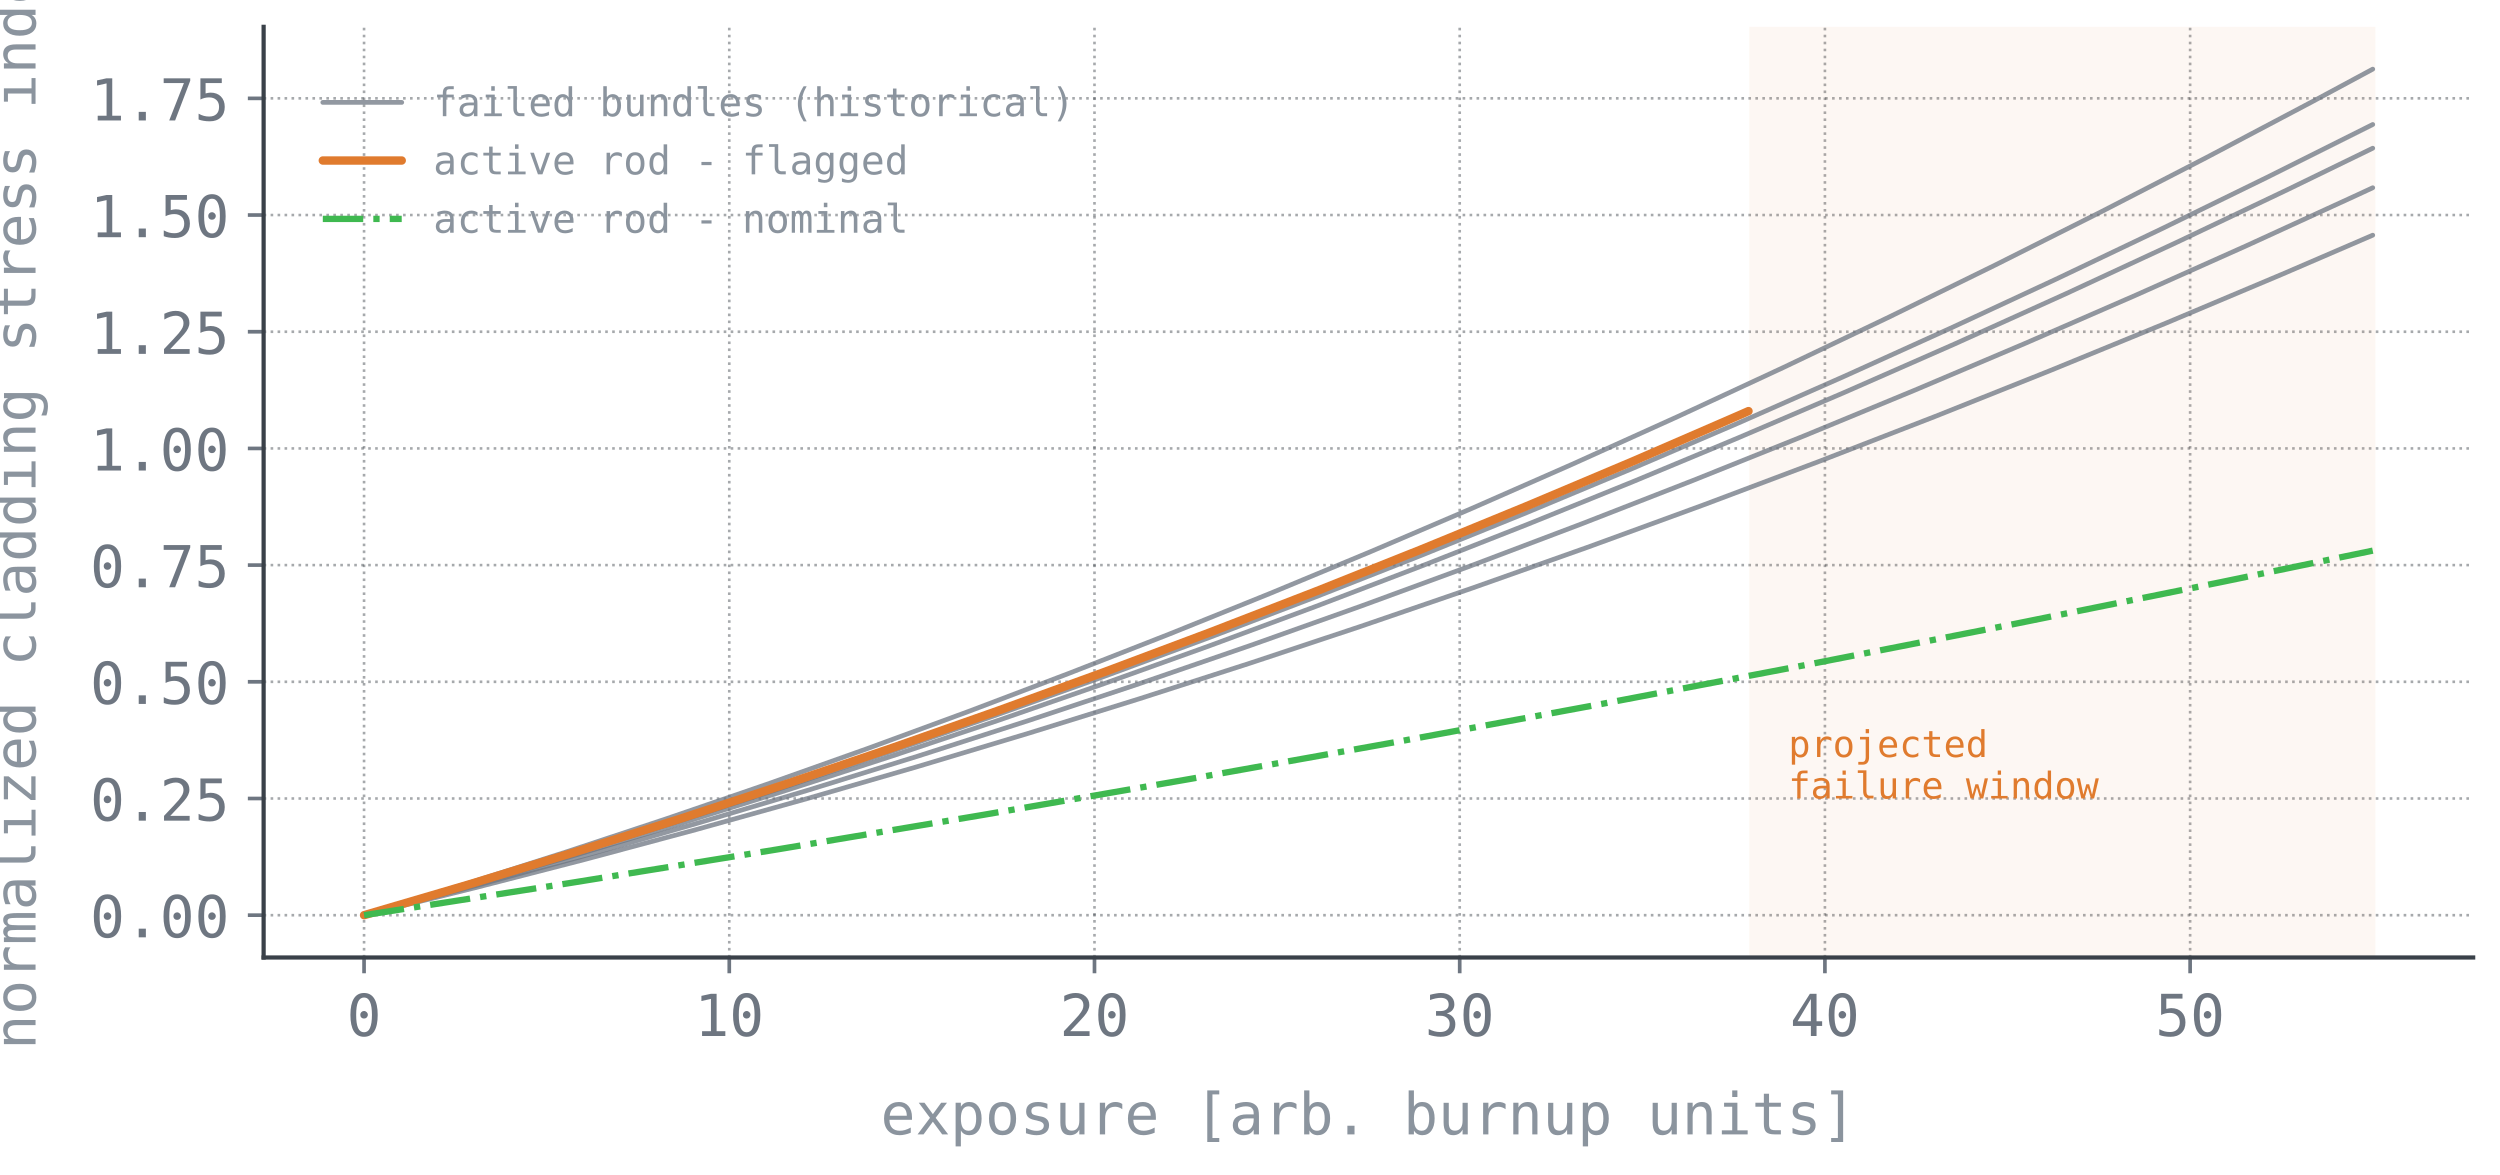
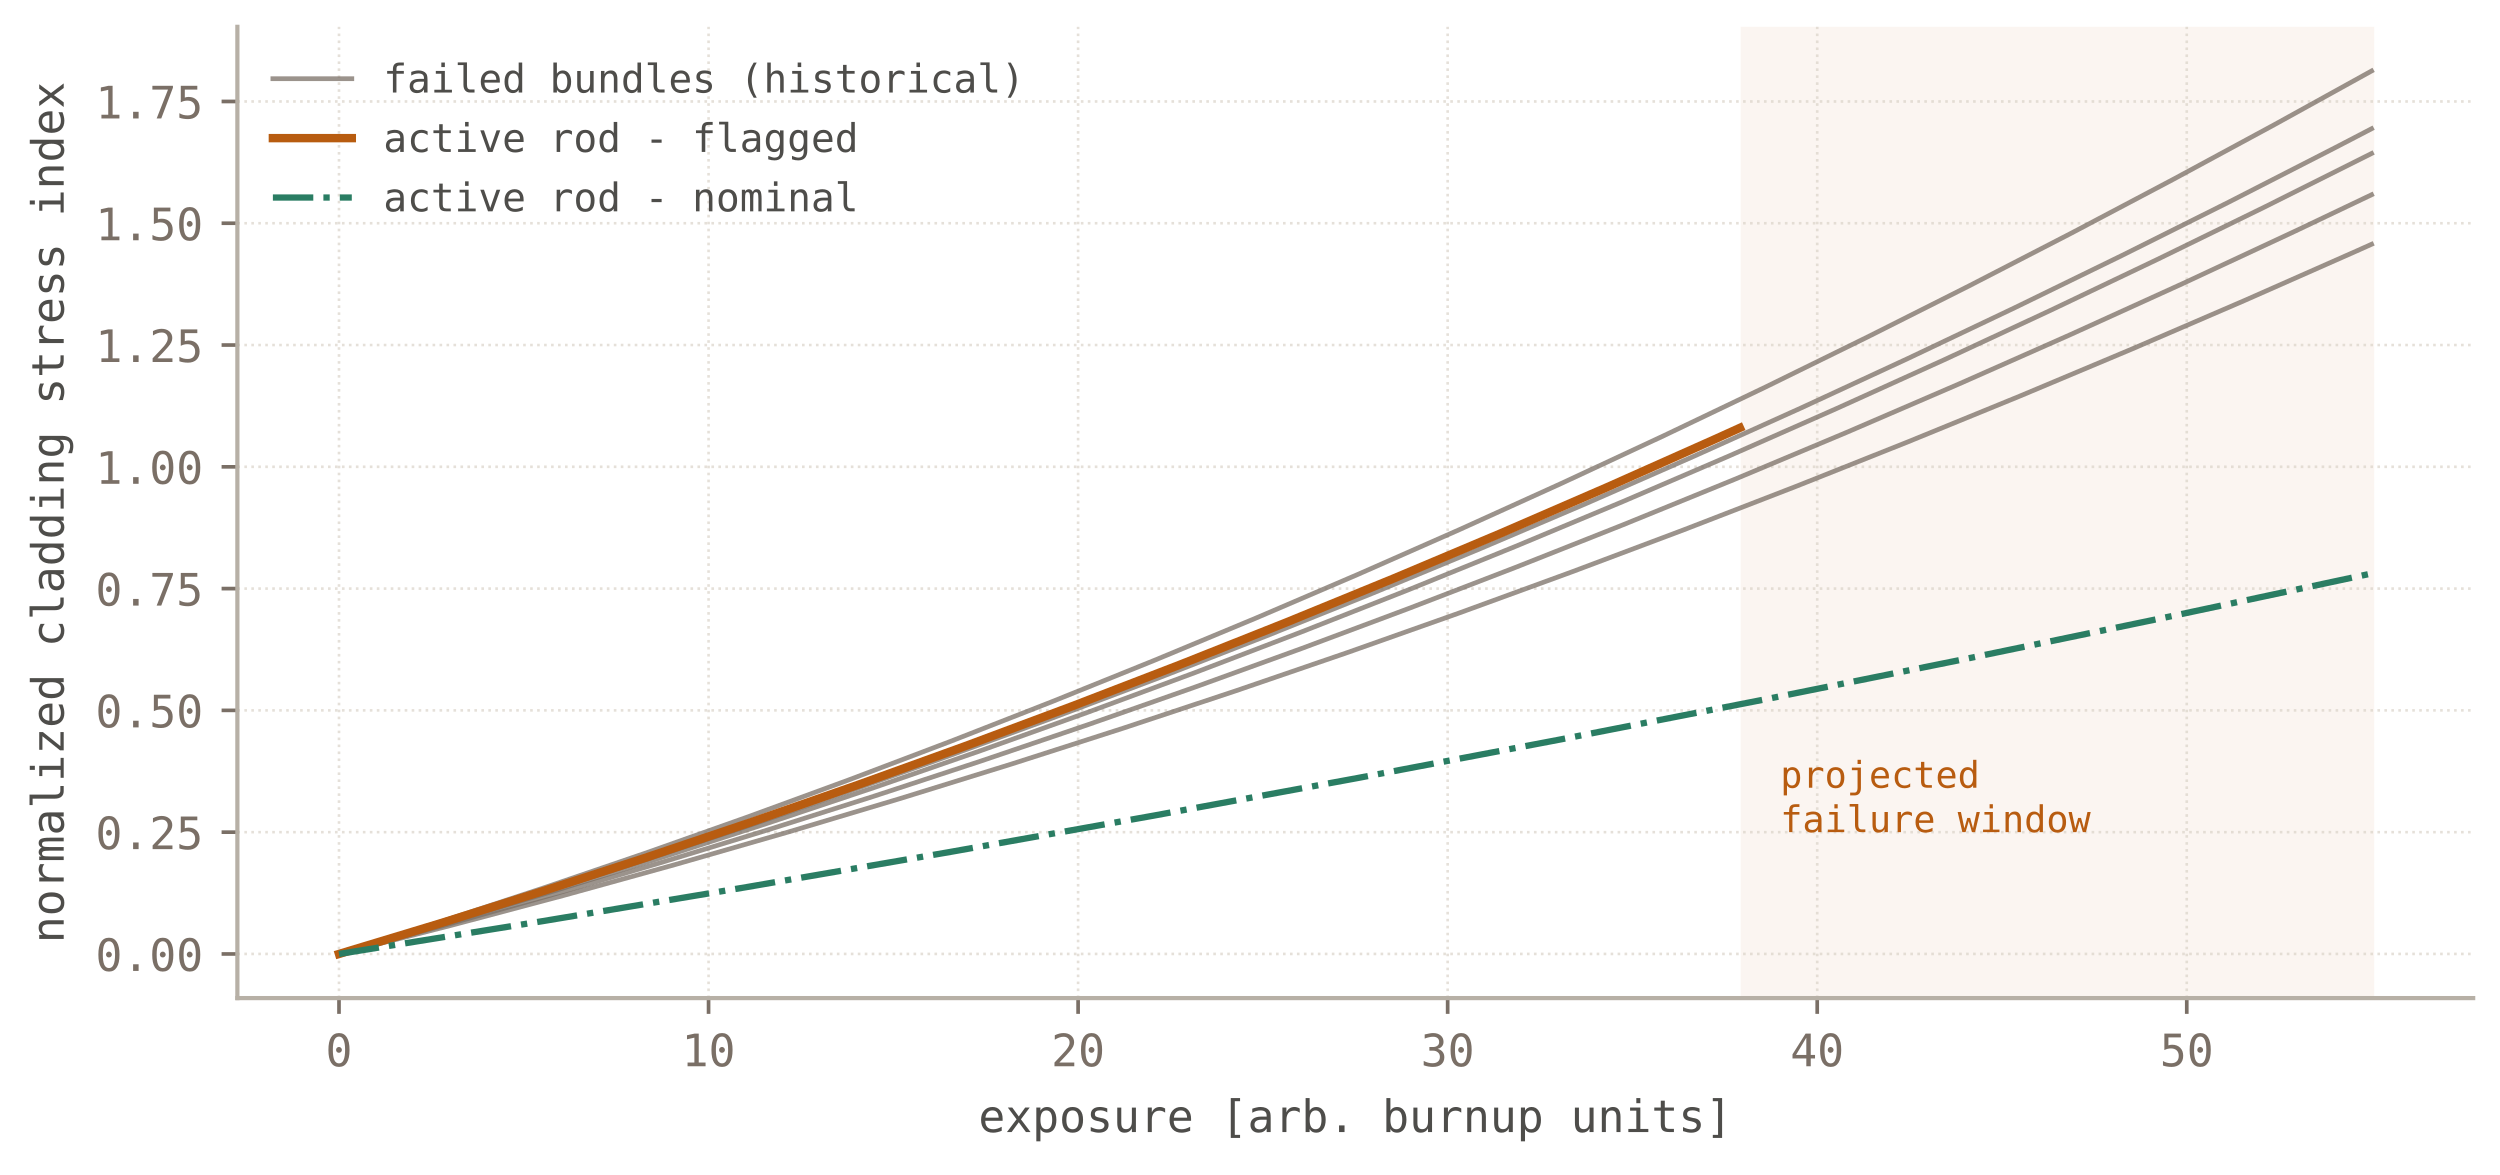
- <svg xmlns="http://www.w3.org/2000/svg" xmlns:xlink="http://www.w3.org/1999/xlink" width="633.6" height="297.6" viewBox="0 0 475.2 223.2">
+ <svg xmlns="http://www.w3.org/2000/svg" xmlns:xlink="http://www.w3.org/1999/xlink" width="475.2pt" height="223.2pt" viewBox="0 0 475.2 223.2" version="1.1">
  <defs>
-     <style>*{stroke-linejoin:round;stroke-linecap:butt}</style>
+     <style type="text/css">*{stroke-linejoin: round; stroke-linecap: butt}</style>
  </defs>
  <g id="figure_1">
-     <path id="patch_1" d="M0 223.2h475.2V0H0z" style="fill:none" />
+     <g id="patch_1">
+       <path d="M 0 223.2  L 475.2 223.2  L 475.2 0  L 0 0  L 0 223.2  z " style="fill: none" />
+     </g>
    <g id="axes_1">
-       <path id="patch_2" d="M50.11 182H470.1V5.1H50.11z" style="fill:none" />
+       <g id="patch_2">
+         <path d="M 45.12 189.718  L 470.1 189.718  L 470.1 5.1  L 45.12 5.1  L 45.12 189.718  z " style="fill: none" />
+       </g>
+       <g id="patch_3">
+         <path d="M 331.367 189.718  L 450.783 189.718  L 450.783 5.1  L 331.367 5.1  z " clip-path="url(#pd023e9a328)" style="fill: #b85c10; opacity: 0.06; stroke: #b85c10; stroke-linejoin: miter" />
+       </g>
      <g id="matplotlib.axis_1">
        <g id="xtick_1">
-           <path id="line2d_1" d="M69.2 182V5.1" clip-path="url(#p071d464d33)" style="fill:none;stroke-dasharray:.5,.825;stroke-dashoffset:0;stroke:#3a4149;stroke-opacity:.45;stroke-width:.5" />
+           <g id="line2d_1">
+             <path d="M 64.437 189.718  L 64.437 5.1  " clip-path="url(#pd023e9a328)" style="fill: none; stroke-dasharray: 0.5,0.825; stroke-dashoffset: 0; stroke: #d7d0c5; stroke-opacity: 0.65; stroke-width: 0.5" />
+           </g>
          <g id="line2d_2">
            <defs>
-               <path id="m73947b0093" d="M0 0v3" style="stroke:#6e7681;stroke-width:.7" />
+               <path id="md32fcd14f1" d="M 0 0  L 0 3  " style="stroke: #7a6f66; stroke-width: 0.7" />
            </defs>
-             <use xlink:href="#m73947b0093" x="69.2" y="182" style="fill:#6e7681;stroke:#6e7681;stroke-width:.7" />
-           </g>
-           <text id="text_1" x="69.2" y="196.917" style="fill:#6e7681;font:11px&quot;JetBrains Mono&quot;,&quot;DejaVu Sans Mono&quot;,monospace;text-anchor:middle">0</text>
+             <g>
+               <use xlink:href="#md32fcd14f1" x="64.437" y="189.718" style="fill: #7a6f66; stroke: #7a6f66; stroke-width: 0.7" />
+             </g>
+           </g>
+           <g id="text_1">
+             <text style="font-size: 8.5px; font-family: 'JetBrains Mono', 'DejaVu Sans Mono', monospace; text-anchor: middle; fill: #7a6f66" x="64.437" y="202.676" transform="rotate(-0 64.43727 202.676)">0</text>
+           </g>
        </g>
        <g id="xtick_2">
-           <path id="line2d_3" d="M138.62 182V5.1" clip-path="url(#p071d464d33)" style="fill:none;stroke-dasharray:.5,.825;stroke-dashoffset:0;stroke:#3a4149;stroke-opacity:.45;stroke-width:.5" />
-           <use xlink:href="#m73947b0093" id="line2d_4" x="138.62" y="182" style="fill:#6e7681;stroke:#6e7681;stroke-width:.7" />
-           <text id="text_2" x="138.62" y="196.917" style="fill:#6e7681;font:11px&quot;JetBrains Mono&quot;,&quot;DejaVu Sans Mono&quot;,monospace;text-anchor:middle">10</text>
+           <g id="line2d_3">
+             <path d="M 134.682 189.718  L 134.682 5.1  " clip-path="url(#pd023e9a328)" style="fill: none; stroke-dasharray: 0.5,0.825; stroke-dashoffset: 0; stroke: #d7d0c5; stroke-opacity: 0.65; stroke-width: 0.5" />
+           </g>
+           <g id="line2d_4">
+             <g>
+               <use xlink:href="#md32fcd14f1" x="134.682" y="189.718" style="fill: #7a6f66; stroke: #7a6f66; stroke-width: 0.7" />
+             </g>
+           </g>
+           <g id="text_2">
+             <text style="font-size: 8.5px; font-family: 'JetBrains Mono', 'DejaVu Sans Mono', monospace; text-anchor: middle; fill: #7a6f66" x="134.682" y="202.676" transform="rotate(-0 134.6819 202.676)">10</text>
+           </g>
        </g>
        <g id="xtick_3">
-           <path id="line2d_5" d="M208.04 182V5.1" clip-path="url(#p071d464d33)" style="fill:none;stroke-dasharray:.5,.825;stroke-dashoffset:0;stroke:#3a4149;stroke-opacity:.45;stroke-width:.5" />
-           <use xlink:href="#m73947b0093" id="line2d_6" x="208.04" y="182" style="fill:#6e7681;stroke:#6e7681;stroke-width:.7" />
-           <text id="text_3" x="208.04" y="196.917" style="fill:#6e7681;font:11px&quot;JetBrains Mono&quot;,&quot;DejaVu Sans Mono&quot;,monospace;text-anchor:middle">20</text>
+           <g id="line2d_5">
+             <path d="M 204.927 189.718  L 204.927 5.1  " clip-path="url(#pd023e9a328)" style="fill: none; stroke-dasharray: 0.5,0.825; stroke-dashoffset: 0; stroke: #d7d0c5; stroke-opacity: 0.65; stroke-width: 0.5" />
+           </g>
+           <g id="line2d_6">
+             <g>
+               <use xlink:href="#md32fcd14f1" x="204.927" y="189.718" style="fill: #7a6f66; stroke: #7a6f66; stroke-width: 0.7" />
+             </g>
+           </g>
+           <g id="text_3">
+             <text style="font-size: 8.5px; font-family: 'JetBrains Mono', 'DejaVu Sans Mono', monospace; text-anchor: middle; fill: #7a6f66" x="204.927" y="202.676" transform="rotate(-0 204.9265 202.676)">20</text>
+           </g>
        </g>
        <g id="xtick_4">
-           <path id="line2d_7" d="M277.46 182V5.1" clip-path="url(#p071d464d33)" style="fill:none;stroke-dasharray:.5,.825;stroke-dashoffset:0;stroke:#3a4149;stroke-opacity:.45;stroke-width:.5" />
-           <use xlink:href="#m73947b0093" id="line2d_8" x="277.46" y="182" style="fill:#6e7681;stroke:#6e7681;stroke-width:.7" />
-           <text id="text_4" x="277.46" y="196.917" style="fill:#6e7681;font:11px&quot;JetBrains Mono&quot;,&quot;DejaVu Sans Mono&quot;,monospace;text-anchor:middle">30</text>
+           <g id="line2d_7">
+             <path d="M 275.171 189.718  L 275.171 5.1  " clip-path="url(#pd023e9a328)" style="fill: none; stroke-dasharray: 0.5,0.825; stroke-dashoffset: 0; stroke: #d7d0c5; stroke-opacity: 0.65; stroke-width: 0.5" />
+           </g>
+           <g id="line2d_8">
+             <g>
+               <use xlink:href="#md32fcd14f1" x="275.171" y="189.718" style="fill: #7a6f66; stroke: #7a6f66; stroke-width: 0.7" />
+             </g>
+           </g>
+           <g id="text_4">
+             <text style="font-size: 8.5px; font-family: 'JetBrains Mono', 'DejaVu Sans Mono', monospace; text-anchor: middle; fill: #7a6f66" x="275.171" y="202.676" transform="rotate(-0 275.1712 202.676)">30</text>
+           </g>
        </g>
        <g id="xtick_5">
-           <path id="line2d_9" d="M346.88 182V5.1" clip-path="url(#p071d464d33)" style="fill:none;stroke-dasharray:.5,.825;stroke-dashoffset:0;stroke:#3a4149;stroke-opacity:.45;stroke-width:.5" />
-           <use xlink:href="#m73947b0093" id="line2d_10" x="346.88" y="182" style="fill:#6e7681;stroke:#6e7681;stroke-width:.7" />
-           <text id="text_5" x="346.88" y="196.917" style="fill:#6e7681;font:11px&quot;JetBrains Mono&quot;,&quot;DejaVu Sans Mono&quot;,monospace;text-anchor:middle">40</text>
+           <g id="line2d_9">
+             <path d="M 345.416 189.718  L 345.416 5.1  " clip-path="url(#pd023e9a328)" style="fill: none; stroke-dasharray: 0.5,0.825; stroke-dashoffset: 0; stroke: #d7d0c5; stroke-opacity: 0.65; stroke-width: 0.5" />
+           </g>
+           <g id="line2d_10">
+             <g>
+               <use xlink:href="#md32fcd14f1" x="345.416" y="189.718" style="fill: #7a6f66; stroke: #7a6f66; stroke-width: 0.7" />
+             </g>
+           </g>
+           <g id="text_5">
+             <text style="font-size: 8.5px; font-family: 'JetBrains Mono', 'DejaVu Sans Mono', monospace; text-anchor: middle; fill: #7a6f66" x="345.416" y="202.676" transform="rotate(-0 345.4158 202.676)">40</text>
+           </g>
        </g>
        <g id="xtick_6">
-           <path id="line2d_11" d="M416.3 182V5.1" clip-path="url(#p071d464d33)" style="fill:none;stroke-dasharray:.5,.825;stroke-dashoffset:0;stroke:#3a4149;stroke-opacity:.45;stroke-width:.5" />
-           <use xlink:href="#m73947b0093" id="line2d_12" x="416.3" y="182" style="fill:#6e7681;stroke:#6e7681;stroke-width:.7" />
-           <text id="text_6" x="416.3" y="196.917" style="fill:#6e7681;font:11px&quot;JetBrains Mono&quot;,&quot;DejaVu Sans Mono&quot;,monospace;text-anchor:middle">50</text>
-         </g>
-         <text id="text_7" x="260.105" y="215.621" style="fill:#8b949e;font:11px&quot;JetBrains Mono&quot;,&quot;DejaVu Sans Mono&quot;,monospace;text-anchor:middle">exposure  [arb. burnup units]</text>
+           <g id="line2d_11">
+             <path d="M 415.66 189.718  L 415.66 5.1  " clip-path="url(#pd023e9a328)" style="fill: none; stroke-dasharray: 0.5,0.825; stroke-dashoffset: 0; stroke: #d7d0c5; stroke-opacity: 0.65; stroke-width: 0.5" />
+           </g>
+           <g id="line2d_12">
+             <g>
+               <use xlink:href="#md32fcd14f1" x="415.66" y="189.718" style="fill: #7a6f66; stroke: #7a6f66; stroke-width: 0.7" />
+             </g>
+           </g>
+           <g id="text_6">
+             <text style="font-size: 8.5px; font-family: 'JetBrains Mono', 'DejaVu Sans Mono', monospace; text-anchor: middle; fill: #7a6f66" x="415.66" y="202.676" transform="rotate(-0 415.6604 202.676)">50</text>
+           </g>
+         </g>
+         <g id="text_7">
+           <text style="font-size: 8.5px; font-family: 'JetBrains Mono', 'DejaVu Sans Mono', monospace; text-anchor: middle; fill: #4e4d4a" x="257.61" y="215.177" transform="rotate(-0 257.61 215.1767)">exposure  [arb. burnup units]</text>
+         </g>
      </g>
      <g id="matplotlib.axis_2">
        <g id="ytick_1">
-           <path id="line2d_13" d="M50.11 173.96H470.1" clip-path="url(#p071d464d33)" style="fill:none;stroke-dasharray:.5,.825;stroke-dashoffset:0;stroke:#3a4149;stroke-opacity:.45;stroke-width:.5" />
+           <g id="line2d_13">
+             <path d="M 45.12 181.326  L 470.1 181.326  " clip-path="url(#pd023e9a328)" style="fill: none; stroke-dasharray: 0.5,0.825; stroke-dashoffset: 0; stroke: #d7d0c5; stroke-opacity: 0.65; stroke-width: 0.5" />
+           </g>
          <g id="line2d_14">
            <defs>
-               <path id="mb4817f355a" d="M0 0h-3" style="stroke:#6e7681;stroke-width:.7" />
+               <path id="mabb9070497" d="M 0 0  L -3 0  " style="stroke: #7a6f66; stroke-width: 0.7" />
            </defs>
-             <use xlink:href="#mb4817f355a" x="50.11" y="173.959" style="fill:#6e7681;stroke:#6e7681;stroke-width:.7" />
-           </g>
-           <text id="text_8" x="43.61" y="178.167" style="fill:#6e7681;font:11px&quot;JetBrains Mono&quot;,&quot;DejaVu Sans Mono&quot;,monospace;text-anchor:end">0.00</text>
+             <g>
+               <use xlink:href="#mabb9070497" x="45.12" y="181.326" style="fill: #7a6f66; stroke: #7a6f66; stroke-width: 0.7" />
+             </g>
+           </g>
+           <g id="text_8">
+             <text style="font-size: 8.5px; font-family: 'JetBrains Mono', 'DejaVu Sans Mono', monospace; text-anchor: end; fill: #7a6f66" x="38.62" y="184.555" transform="rotate(-0 38.62 184.5553)">0.00</text>
+           </g>
        </g>
        <g id="ytick_2">
-           <path id="line2d_15" d="M50.11 151.778H470.1" clip-path="url(#p071d464d33)" style="fill:none;stroke-dasharray:.5,.825;stroke-dashoffset:0;stroke:#3a4149;stroke-opacity:.45;stroke-width:.5" />
-           <use xlink:href="#mb4817f355a" id="line2d_16" x="50.11" y="151.778" style="fill:#6e7681;stroke:#6e7681;stroke-width:.7" />
-           <text id="text_9" x="43.61" y="155.987" style="fill:#6e7681;font:11px&quot;JetBrains Mono&quot;,&quot;DejaVu Sans Mono&quot;,monospace;text-anchor:end">0.25</text>
+           <g id="line2d_15">
+             <path d="M 45.12 158.178  L 470.1 158.178  " clip-path="url(#pd023e9a328)" style="fill: none; stroke-dasharray: 0.5,0.825; stroke-dashoffset: 0; stroke: #d7d0c5; stroke-opacity: 0.65; stroke-width: 0.5" />
+           </g>
+           <g id="line2d_16">
+             <g>
+               <use xlink:href="#mabb9070497" x="45.12" y="158.178" style="fill: #7a6f66; stroke: #7a6f66; stroke-width: 0.7" />
+             </g>
+           </g>
+           <g id="text_9">
+             <text style="font-size: 8.5px; font-family: 'JetBrains Mono', 'DejaVu Sans Mono', monospace; text-anchor: end; fill: #7a6f66" x="38.62" y="161.407" transform="rotate(-0 38.62 161.4067)">0.25</text>
+           </g>
        </g>
        <g id="ytick_3">
-           <path id="line2d_17" d="M50.11 129.597H470.1" clip-path="url(#p071d464d33)" style="fill:none;stroke-dasharray:.5,.825;stroke-dashoffset:0;stroke:#3a4149;stroke-opacity:.45;stroke-width:.5" />
-           <use xlink:href="#mb4817f355a" id="line2d_18" x="50.11" y="129.597" style="fill:#6e7681;stroke:#6e7681;stroke-width:.7" />
-           <text id="text_10" x="43.61" y="133.806" style="fill:#6e7681;font:11px&quot;JetBrains Mono&quot;,&quot;DejaVu Sans Mono&quot;,monospace;text-anchor:end">0.50</text>
+           <g id="line2d_17">
+             <path d="M 45.12 135.029  L 470.1 135.029  " clip-path="url(#pd023e9a328)" style="fill: none; stroke-dasharray: 0.5,0.825; stroke-dashoffset: 0; stroke: #d7d0c5; stroke-opacity: 0.65; stroke-width: 0.5" />
+           </g>
+           <g id="line2d_18">
+             <g>
+               <use xlink:href="#mabb9070497" x="45.12" y="135.029" style="fill: #7a6f66; stroke: #7a6f66; stroke-width: 0.7" />
+             </g>
+           </g>
+           <g id="text_10">
+             <text style="font-size: 8.5px; font-family: 'JetBrains Mono', 'DejaVu Sans Mono', monospace; text-anchor: end; fill: #7a6f66" x="38.62" y="138.258" transform="rotate(-0 38.62 138.2581)">0.50</text>
+           </g>
        </g>
        <g id="ytick_4">
-           <path id="line2d_19" d="M50.11 107.417H470.1" clip-path="url(#p071d464d33)" style="fill:none;stroke-dasharray:.5,.825;stroke-dashoffset:0;stroke:#3a4149;stroke-opacity:.45;stroke-width:.5" />
-           <use xlink:href="#mb4817f355a" id="line2d_20" x="50.11" y="107.417" style="fill:#6e7681;stroke:#6e7681;stroke-width:.7" />
-           <text id="text_11" x="43.61" y="111.625" style="fill:#6e7681;font:11px&quot;JetBrains Mono&quot;,&quot;DejaVu Sans Mono&quot;,monospace;text-anchor:end">0.75</text>
+           <g id="line2d_19">
+             <path d="M 45.12 111.881  L 470.1 111.881  " clip-path="url(#pd023e9a328)" style="fill: none; stroke-dasharray: 0.5,0.825; stroke-dashoffset: 0; stroke: #d7d0c5; stroke-opacity: 0.65; stroke-width: 0.5" />
+           </g>
+           <g id="line2d_20">
+             <g>
+               <use xlink:href="#mabb9070497" x="45.12" y="111.881" style="fill: #7a6f66; stroke: #7a6f66; stroke-width: 0.7" />
+             </g>
+           </g>
+           <g id="text_11">
+             <text style="font-size: 8.5px; font-family: 'JetBrains Mono', 'DejaVu Sans Mono', monospace; text-anchor: end; fill: #7a6f66" x="38.62" y="115.11" transform="rotate(-0 38.62 115.1096)">0.75</text>
+           </g>
        </g>
        <g id="ytick_5">
-           <path id="line2d_21" d="M50.11 85.236H470.1" clip-path="url(#p071d464d33)" style="fill:none;stroke-dasharray:.5,.825;stroke-dashoffset:0;stroke:#3a4149;stroke-opacity:.45;stroke-width:.5" />
-           <use xlink:href="#mb4817f355a" id="line2d_22" x="50.11" y="85.236" style="fill:#6e7681;stroke:#6e7681;stroke-width:.7" />
-           <text id="text_12" x="43.61" y="89.444" style="fill:#6e7681;font:11px&quot;JetBrains Mono&quot;,&quot;DejaVu Sans Mono&quot;,monospace;text-anchor:end">1.00</text>
+           <g id="line2d_21">
+             <path d="M 45.12 88.732  L 470.1 88.732  " clip-path="url(#pd023e9a328)" style="fill: none; stroke-dasharray: 0.5,0.825; stroke-dashoffset: 0; stroke: #d7d0c5; stroke-opacity: 0.65; stroke-width: 0.5" />
+           </g>
+           <g id="line2d_22">
+             <g>
+               <use xlink:href="#mabb9070497" x="45.12" y="88.732" style="fill: #7a6f66; stroke: #7a6f66; stroke-width: 0.7" />
+             </g>
+           </g>
+           <g id="text_12">
+             <text style="font-size: 8.5px; font-family: 'JetBrains Mono', 'DejaVu Sans Mono', monospace; text-anchor: end; fill: #7a6f66" x="38.62" y="91.961" transform="rotate(-0 38.62 91.961)">1.00</text>
+           </g>
        </g>
        <g id="ytick_6">
-           <path id="line2d_23" d="M50.11 63.055H470.1" clip-path="url(#p071d464d33)" style="fill:none;stroke-dasharray:.5,.825;stroke-dashoffset:0;stroke:#3a4149;stroke-opacity:.45;stroke-width:.5" />
-           <use xlink:href="#mb4817f355a" id="line2d_24" x="50.11" y="63.055" style="fill:#6e7681;stroke:#6e7681;stroke-width:.7" />
-           <text id="text_13" x="43.61" y="67.263" style="fill:#6e7681;font:11px&quot;JetBrains Mono&quot;,&quot;DejaVu Sans Mono&quot;,monospace;text-anchor:end">1.25</text>
+           <g id="line2d_23">
+             <path d="M 45.12 65.583  L 470.1 65.583  " clip-path="url(#pd023e9a328)" style="fill: none; stroke-dasharray: 0.5,0.825; stroke-dashoffset: 0; stroke: #d7d0c5; stroke-opacity: 0.65; stroke-width: 0.5" />
+           </g>
+           <g id="line2d_24">
+             <g>
+               <use xlink:href="#mabb9070497" x="45.12" y="65.583" style="fill: #7a6f66; stroke: #7a6f66; stroke-width: 0.7" />
+             </g>
+           </g>
+           <g id="text_13">
+             <text style="font-size: 8.5px; font-family: 'JetBrains Mono', 'DejaVu Sans Mono', monospace; text-anchor: end; fill: #7a6f66" x="38.62" y="68.812" transform="rotate(-0 38.62 68.81243)">1.25</text>
+           </g>
        </g>
        <g id="ytick_7">
-           <path id="line2d_25" d="M50.11 40.874H470.1" clip-path="url(#p071d464d33)" style="fill:none;stroke-dasharray:.5,.825;stroke-dashoffset:0;stroke:#3a4149;stroke-opacity:.45;stroke-width:.5" />
-           <use xlink:href="#mb4817f355a" id="line2d_26" x="50.11" y="40.874" style="fill:#6e7681;stroke:#6e7681;stroke-width:.7" />
-           <text id="text_14" x="43.61" y="45.082" style="fill:#6e7681;font:11px&quot;JetBrains Mono&quot;,&quot;DejaVu Sans Mono&quot;,monospace;text-anchor:end">1.50</text>
+           <g id="line2d_25">
+             <path d="M 45.12 42.435  L 470.1 42.435  " clip-path="url(#pd023e9a328)" style="fill: none; stroke-dasharray: 0.5,0.825; stroke-dashoffset: 0; stroke: #d7d0c5; stroke-opacity: 0.65; stroke-width: 0.5" />
+           </g>
+           <g id="line2d_26">
+             <g>
+               <use xlink:href="#mabb9070497" x="45.12" y="42.435" style="fill: #7a6f66; stroke: #7a6f66; stroke-width: 0.7" />
+             </g>
+           </g>
+           <g id="text_14">
+             <text style="font-size: 8.5px; font-family: 'JetBrains Mono', 'DejaVu Sans Mono', monospace; text-anchor: end; fill: #7a6f66" x="38.62" y="45.664" transform="rotate(-0 38.62 45.66385)">1.50</text>
+           </g>
        </g>
        <g id="ytick_8">
-           <path id="line2d_27" d="M50.11 18.693H470.1" clip-path="url(#p071d464d33)" style="fill:none;stroke-dasharray:.5,.825;stroke-dashoffset:0;stroke:#3a4149;stroke-opacity:.45;stroke-width:.5" />
-           <use xlink:href="#mb4817f355a" id="line2d_28" x="50.11" y="18.693" style="fill:#6e7681;stroke:#6e7681;stroke-width:.7" />
-           <text id="text_15" x="43.61" y="22.902" style="fill:#6e7681;font:11px&quot;JetBrains Mono&quot;,&quot;DejaVu Sans Mono&quot;,monospace;text-anchor:end">1.75</text>
-         </g>
-         <text id="text_16" x="6.757" y="93.55" style="fill:#8b949e;font:11px&quot;JetBrains Mono&quot;,&quot;DejaVu Sans Mono&quot;,monospace;text-anchor:middle" transform="rotate(-90 6.757 93.55)">normalized cladding stress index</text>
-       </g>
-       <path id="patch_3" d="M332.996 182V5.1H451.01V182z" clip-path="url(#p071d464d33)" style="fill:#e07b2e;opacity:.06;stroke:#e07b2e;stroke-linejoin:miter" />
-       <path id="line2d_29" d="m69.2 173.96 20.096-5.77 20.095-6.007 20.095-6.245 20.095-6.483 20.096-6.721 20.095-6.959 20.095-7.197 20.095-7.434 20.095-7.673 20.096-7.91 20.095-8.148 20.095-8.386 20.095-8.625 20.095-8.862 20.096-9.1 20.095-9.337 20.095-9.576 20.095-9.814 20.096-10.051" clip-path="url(#p071d464d33)" style="fill:none;stroke:#6e7681;stroke-opacity:.75;stroke-width:.9;stroke-linecap:round" />
-       <path id="line2d_30" d="m69.2 173.96 21.053-5.567 21.052-5.806 21.052-6.046 21.052-6.287 21.052-6.527 21.052-6.767 21.052-7.007 21.052-7.247 21.053-7.488 21.052-7.728 21.052-7.968 21.052-8.208 21.052-8.448 21.052-8.69 21.052-8.928 21.053-9.17 21.052-9.408 21.052-9.65 2.87-1.334" clip-path="url(#p071d464d33)" style="fill:none;stroke:#6e7681;stroke-opacity:.75;stroke-width:.9;stroke-linecap:round" />
-       <path id="line2d_31" d="m69.2 173.96 19.139-5.874 19.138-6.104 19.138-6.336 19.139-6.566 19.138-6.797 19.138-7.027 19.139-7.26 19.138-7.489 19.138-7.72 19.138-7.952 19.139-8.182 19.138-8.413 20.095-9.082 20.095-9.337 20.096-9.592 20.095-9.846 20.095-10.1 20.095-10.355 20.096-10.61 11.483-6.177" clip-path="url(#p071d464d33)" style="fill:none;stroke:#6e7681;stroke-opacity:.75;stroke-width:.9;stroke-linecap:round" />
-       <path id="line2d_32" d="m69.2 173.96 21.053-5.204 21.052-5.427 21.052-5.652 21.052-5.877 21.052-6.1 21.052-6.327 21.052-6.55 21.052-6.775 21.053-6.999 21.052-7.224 22.009-7.792 22.009-8.038 22.009-8.283 22.009-8.528 22.009-8.774 22.009-9.02 22.01-9.265 17.224-7.422" clip-path="url(#p071d464d33)" style="fill:none;stroke:#6e7681;stroke-opacity:.75;stroke-width:.9;stroke-linecap:round" />
-       <path id="line2d_33" d="m69.2 173.96 20.096-5.597 20.095-5.827 20.095-6.058 20.095-6.288 20.096-6.52 20.095-6.75 20.095-6.98 20.095-7.212 20.095-7.442 20.096-7.673 20.095-7.904 20.095-8.135 20.095-8.365 20.095-8.596 21.053-9.253 21.052-9.506 21.052-9.76 21.052-10.013 16.268-7.91" clip-path="url(#p071d464d33)" style="fill:none;stroke:#6e7681;stroke-opacity:.75;stroke-width:.9;stroke-linecap:round" />
-       <path id="line2d_34" d="m69.2 173.96 20.096-5.897 20.095-6.131 20.095-6.366 20.095-6.601 20.096-6.836 20.095-7.07 20.095-7.307 20.095-7.54 20.095-7.776 20.096-8.01 20.095-8.246 20.095-8.48 20.095-8.716 1.914-.842" clip-path="url(#p071d464d33)" style="fill:none;stroke:#e07b2e;stroke-width:1.6;stroke-linecap:round" />
-       <path id="line2d_35" d="m69.2 173.96 39.234-6.131 39.233-6.358 39.234-6.584 39.234-6.81 39.233-7.038 39.234-7.264 39.233-7.49 39.234-7.718 39.233-7.944 28.708-5.957" clip-path="url(#p071d464d33)" style="fill:none;stroke-dasharray:7.68,1.92,1.2,1.92;stroke-dashoffset:0;stroke:#3fb950;stroke-width:1.2" />
-       <path id="patch_4" d="M50.11 182V5.1" style="fill:none;stroke:#3a4149;stroke-width:.8;stroke-linejoin:miter;stroke-linecap:square" />
-       <path id="patch_5" d="M50.11 182H470.1" style="fill:none;stroke:#3a4149;stroke-width:.8;stroke-linejoin:miter;stroke-linecap:square" />
+           <g id="line2d_27">
+             <path d="M 45.12 19.286  L 470.1 19.286  " clip-path="url(#pd023e9a328)" style="fill: none; stroke-dasharray: 0.5,0.825; stroke-dashoffset: 0; stroke: #d7d0c5; stroke-opacity: 0.65; stroke-width: 0.5" />
+           </g>
+           <g id="line2d_28">
+             <g>
+               <use xlink:href="#mabb9070497" x="45.12" y="19.286" style="fill: #7a6f66; stroke: #7a6f66; stroke-width: 0.7" />
+             </g>
+           </g>
+           <g id="text_15">
+             <text style="font-size: 8.5px; font-family: 'JetBrains Mono', 'DejaVu Sans Mono', monospace; text-anchor: end; fill: #7a6f66" x="38.62" y="22.515" transform="rotate(-0 38.62 22.51528)">1.75</text>
+           </g>
+         </g>
+         <g id="text_16">
+           <text style="font-size: 8.5px; font-family: 'JetBrains Mono', 'DejaVu Sans Mono', monospace; text-anchor: middle; fill: #4e4d4a" x="12.109" y="97.409" transform="rotate(-90 12.10895 97.409)">normalized cladding stress index</text>
+         </g>
+       </g>
+       <g id="line2d_29">
+         <path d="M 64.437 181.326  L 83.803 175.598  L 103.169 169.644  L 122.534 163.465  L 141.9 157.061  L 161.266 150.431  L 180.631 143.577  L 199.997 136.497  L 220.331 128.821  L 240.665 120.896  L 260.999 112.723  L 281.333 104.302  L 301.667 95.633  L 322.001 86.715  L 342.335 77.55  L 362.669 68.135  L 383.003 58.473  L 403.337 48.562  L 423.671 38.403  L 444.005 27.996  L 450.783 24.472  L 450.783 24.472  " clip-path="url(#pd023e9a328)" style="fill: none; stroke: #7a6f66; stroke-opacity: 0.75; stroke-width: 0.9; stroke-linecap: square" />
+       </g>
+       <g id="line2d_30">
+         <path d="M 64.437 181.326  L 84.771 175.787  L 105.105 170.019  L 125.439 164.023  L 145.773 157.799  L 166.107 151.346  L 186.441 144.664  L 206.775 137.755  L 227.109 130.616  L 247.443 123.25  L 267.777 115.655  L 288.111 107.831  L 308.445 99.779  L 329.747 91.099  L 351.049 82.168  L 372.352 72.986  L 393.654 63.554  L 414.956 53.871  L 436.258 43.937  L 450.783 37.02  L 450.783 37.02  " clip-path="url(#pd023e9a328)" style="fill: none; stroke: #7a6f66; stroke-opacity: 0.75; stroke-width: 0.9; stroke-linecap: square" />
+       </g>
+       <g id="line2d_31">
+         <path d="M 64.437 181.326  L 83.803 175.197  L 103.169 168.826  L 122.534 162.215  L 141.9 155.362  L 161.266 148.269  L 180.631 140.934  L 199.997 133.359  L 219.363 125.542  L 238.728 117.485  L 258.094 109.187  L 277.46 100.648  L 296.826 91.867  L 316.191 82.846  L 335.557 73.584  L 354.923 64.081  L 374.288 54.337  L 393.654 44.352  L 413.02 34.126  L 432.385 23.659  L 450.783 13.492  L 450.783 13.492  " clip-path="url(#pd023e9a328)" style="fill: none; stroke: #7a6f66; stroke-opacity: 0.75; stroke-width: 0.9; stroke-linecap: square" />
+       </g>
+       <g id="line2d_32">
+         <path d="M 64.437 181.326  L 85.74 175.896  L 107.042 170.232  L 128.344 164.334  L 149.646 158.201  L 170.949 151.833  L 192.251 145.232  L 213.553 138.396  L 234.855 131.325  L 256.158 124.021  L 277.46 116.482  L 298.762 108.708  L 320.064 100.701  L 341.367 92.459  L 362.669 83.982  L 383.971 75.271  L 405.273 66.326  L 426.576 57.147  L 447.878 47.733  L 450.783 46.431  L 450.783 46.431  " clip-path="url(#pd023e9a328)" style="fill: none; stroke: #7a6f66; stroke-opacity: 0.75; stroke-width: 0.9; stroke-linecap: square" />
+       </g>
+       <g id="line2d_33">
+         <path d="M 64.437 181.326  L 84.771 175.486  L 105.105 169.405  L 125.439 163.083  L 145.773 156.52  L 166.107 149.716  L 186.441 142.672  L 206.775 135.387  L 227.109 127.86  L 247.443 120.093  L 267.777 112.086  L 288.111 103.837  L 308.445 95.347  L 328.779 86.617  L 349.113 77.646  L 369.447 68.434  L 389.781 58.981  L 410.115 49.287  L 430.449 39.353  L 450.783 29.177  L 450.783 29.177  " clip-path="url(#pd023e9a328)" style="fill: none; stroke: #7a6f66; stroke-opacity: 0.75; stroke-width: 0.9; stroke-linecap: square" />
+       </g>
+       <g id="line2d_34">
+         <path d="M 64.437 181.326  L 83.803 175.471  L 103.169 169.394  L 122.534 163.095  L 142.868 156.241  L 163.202 149.142  L 183.536 141.797  L 203.87 134.208  L 224.204 126.373  L 244.538 118.293  L 264.872 109.968  L 285.206 101.398  L 305.54 92.583  L 325.874 83.522  L 330.715 81.329  L 330.715 81.329  " clip-path="url(#pd023e9a328)" style="fill: none; stroke: #b85c10; stroke-width: 1.6; stroke-linecap: square" />
+       </g>
+       <g id="line2d_35">
+         <path d="M 64.437 181.326  L 103.169 175.087  L 141.9 168.623  L 180.631 161.933  L 219.363 155.019  L 258.094 147.879  L 296.826 140.513  L 335.557 132.923  L 374.288 125.107  L 413.02 117.067  L 450.783 109.01  L 450.783 109.01  " clip-path="url(#pd023e9a328)" style="fill: none; stroke-dasharray: 7.68,1.92,1.2,1.92; stroke-dashoffset: 0; stroke: #2a7d63; stroke-width: 1.2" />
+       </g>
+       <g id="patch_4">
+         <path d="M 45.12 189.718  L 45.12 5.1  " style="fill: none; stroke: #b7b0a6; stroke-width: 0.8; stroke-linejoin: miter; stroke-linecap: square" />
+       </g>
+       <g id="patch_5">
+         <path d="M 45.12 189.718  L 470.1 189.718  " style="fill: none; stroke: #b7b0a6; stroke-width: 0.8; stroke-linejoin: miter; stroke-linecap: square" />
+       </g>
      <g id="text_17">
-         <text style="fill:#e07b2e;font:7px&quot;JetBrains Mono&quot;,&quot;DejaVu Sans Mono&quot;,monospace" transform="translate(339.938 143.895)">projected</text>
-         <text style="fill:#e07b2e;font:7px&quot;JetBrains Mono&quot;,&quot;DejaVu Sans Mono&quot;,monospace" transform="translate(339.938 151.778)">failure window</text>
+         <text style="font-size: 7px; font-family: 'JetBrains Mono', 'DejaVu Sans Mono', monospace; fill: #b85c10" transform="translate(338.3913 149.7386)">projected</text>
+         <text style="font-size: 7px; font-family: 'JetBrains Mono', 'DejaVu Sans Mono', monospace; fill: #b85c10" transform="translate(338.3913 158.1777)">failure window</text>
      </g>
      <g id="legend_1">
-         <path id="line2d_36" d="M61.36 19.464h15" style="fill:none;stroke:#6e7681;stroke-opacity:.75;stroke-width:.9;stroke-linecap:round" />
-         <text id="text_18" x="82.36" y="22.089" style="fill:#8b949e;font:7.5px&quot;JetBrains Mono&quot;,&quot;DejaVu Sans Mono&quot;,monospace;text-anchor:start">failed bundles (historical)</text>
-         <path id="line2d_37" d="M61.36 30.512h15" style="fill:none;stroke:#e07b2e;stroke-width:1.6;stroke-linecap:round" />
-         <text id="text_19" x="82.36" y="33.137" style="fill:#8b949e;font:7.5px&quot;JetBrains Mono&quot;,&quot;DejaVu Sans Mono&quot;,monospace;text-anchor:start">active rod - flagged</text>
-         <path id="line2d_38" d="M61.36 41.612h15" style="fill:none;stroke-dasharray:7.68,1.92,1.2,1.92;stroke-dashoffset:0;stroke:#3fb950;stroke-width:1.2" />
-         <text id="text_20" x="82.36" y="44.237" style="fill:#8b949e;font:7.5px&quot;JetBrains Mono&quot;,&quot;DejaVu Sans Mono&quot;,monospace;text-anchor:start">active rod - nominal</text>
+         <g id="line2d_36">
+           <path d="M 51.87 14.964  L 59.37 14.964  L 66.87 14.964  " style="fill: none; stroke: #7a6f66; stroke-opacity: 0.75; stroke-width: 0.9; stroke-linecap: square" />
+         </g>
+         <g id="text_18">
+           <text style="font-size: 7.5px; font-family: 'JetBrains Mono', 'DejaVu Sans Mono', monospace; text-anchor: start; fill: #4e4d4a" x="72.87" y="17.589" transform="rotate(-0 72.87 17.58867)">failed bundles (historical)</text>
+         </g>
+         <g id="line2d_37">
+           <path d="M 51.87 26.254  L 59.37 26.254  L 66.87 26.254  " style="fill: none; stroke: #b85c10; stroke-width: 1.6; stroke-linecap: square" />
+         </g>
+         <g id="text_19">
+           <text style="font-size: 7.5px; font-family: 'JetBrains Mono', 'DejaVu Sans Mono', monospace; text-anchor: start; fill: #4e4d4a" x="72.87" y="28.879" transform="rotate(-0 72.87 28.8791)">active rod - flagged</text>
+         </g>
+         <g id="line2d_38">
+           <path d="M 51.87 37.545  L 59.37 37.545  L 66.87 37.545  " style="fill: none; stroke-dasharray: 7.68,1.92,1.2,1.92; stroke-dashoffset: 0; stroke: #2a7d63; stroke-width: 1.2" />
+         </g>
+         <g id="text_20">
+           <text style="font-size: 7.5px; font-family: 'JetBrains Mono', 'DejaVu Sans Mono', monospace; text-anchor: start; fill: #4e4d4a" x="72.87" y="40.17" transform="rotate(-0 72.87 40.16953)">active rod - nominal</text>
+         </g>
      </g>
    </g>
  </g>
  <defs>
-     <clipPath id="p071d464d33">
-       <path d="M50.11 5.1H470.1V182H50.11z" />
+     <clipPath id="pd023e9a328">
+       <rect x="45.12" y="5.1" width="424.98" height="184.618" />
    </clipPath>
  </defs>
</svg>
